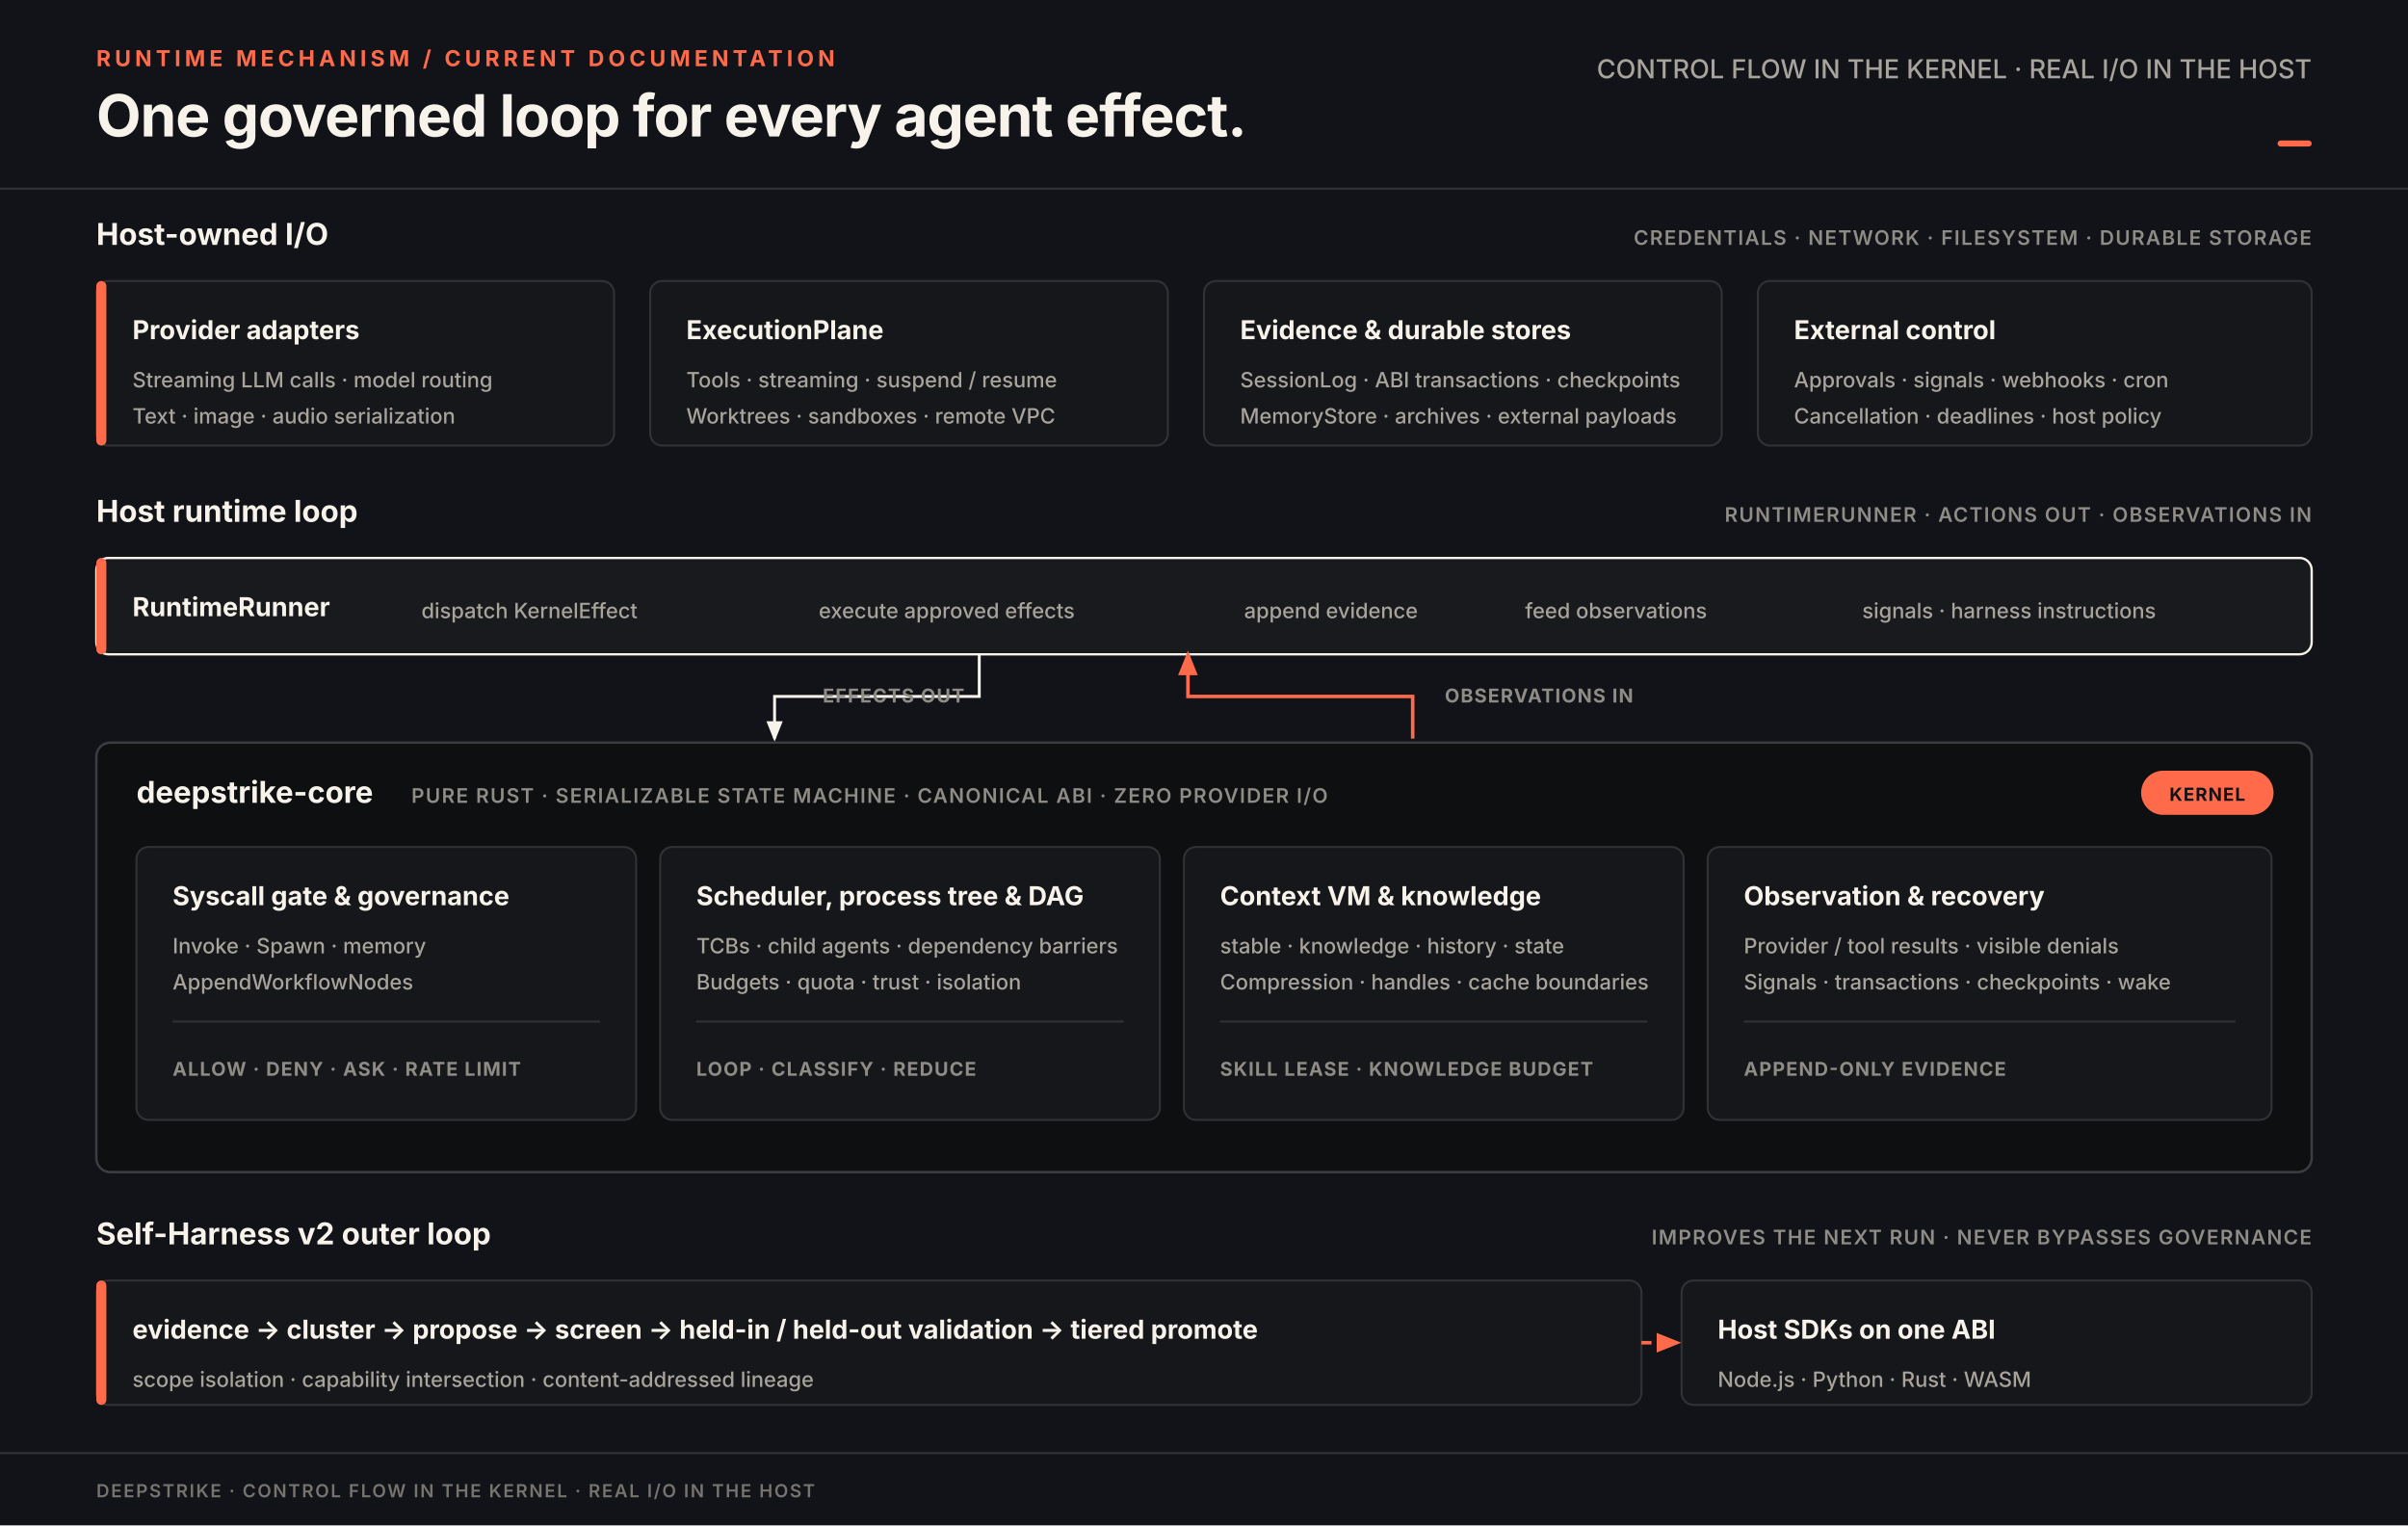
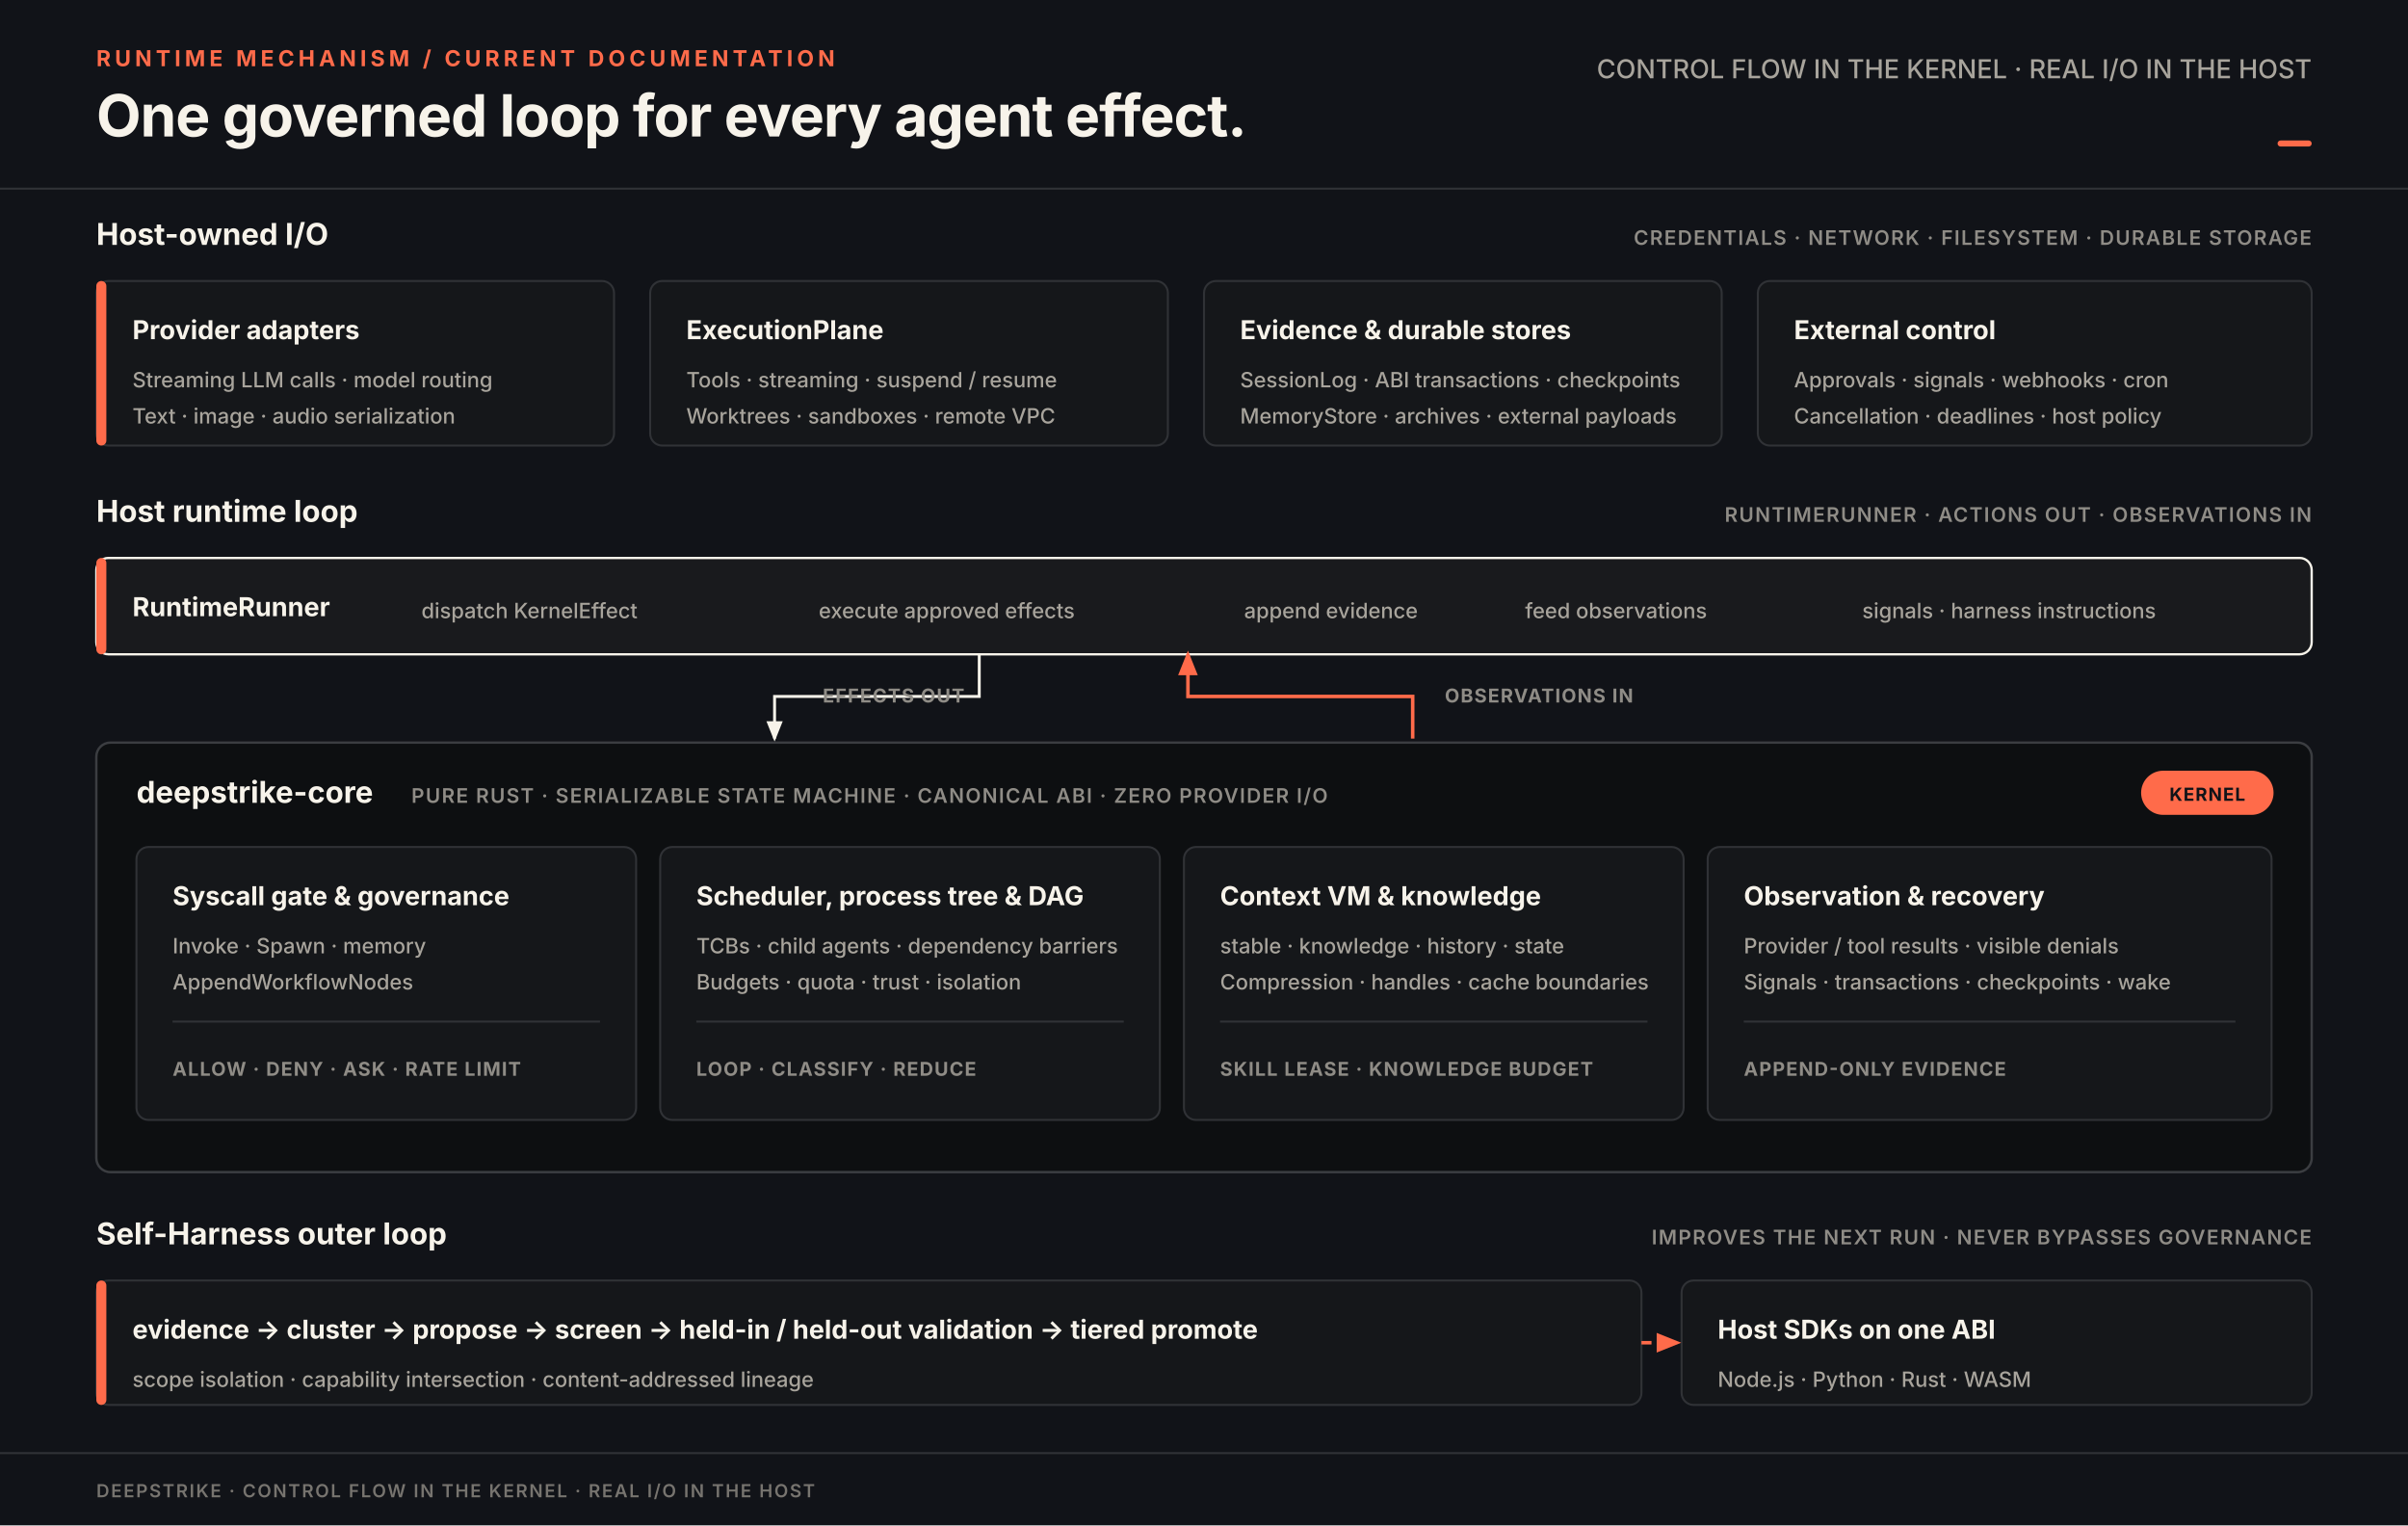
<svg xmlns="http://www.w3.org/2000/svg" viewBox="0 0 1200 760" role="img" aria-labelledby="title desc">
  <defs>
    <marker id="arrow-ivory" viewBox="0 0 10 10" refX="8.5" refY="5" markerWidth="7" markerHeight="7" orient="auto">
      <path d="M0 1 10 5 0 9Z" fill="#F7F3EA" />
    </marker>
    <marker id="arrow-coral" viewBox="0 0 10 10" refX="8.5" refY="5" markerWidth="7" markerHeight="7" orient="auto">
      <path d="M0 1 10 5 0 9Z" fill="#FF6B4A" />
    </marker>
    <style>
      text { font-family: Inter, ui-sans-serif, system-ui, -apple-system, "Segoe UI", "Noto Sans CJK SC", sans-serif; }
      .eyebrow { fill:#FF6B4A; font-size:11px; font-weight:700; letter-spacing:2px; }
      .title { fill:#F7F3EA; font-size:29px; font-weight:700; letter-spacing:-.45px; }
      .subtitle { fill:#A8A49C; font-size:13px; font-weight:450; }
      .section-title { fill:#F7F3EA; font-size:15px; font-weight:700; }
      .section-note { fill:#8F8C86; font-size:10px; font-weight:600; letter-spacing:.65px; }
      .card-title { fill:#F7F3EA; font-size:13px; font-weight:650; }
      .card-text { fill:#A8A49C; font-size:10.5px; font-weight:450; }
      .body { fill:#A8A49C; font-size:11px; font-weight:450; }
      .label { fill:#F7F3EA; font-size:11px; font-weight:650; }
      .micro { fill:#8F8C86; font-size:9.5px; font-weight:650; letter-spacing:.55px; }
      .pill-text { fill:#111318; font-size:9px; font-weight:750; letter-spacing:.5px; }
      .footer { fill:#77746F; font-size:9px; font-weight:600; letter-spacing:.8px; }
      .panel { fill:#15171A; stroke:#303236; stroke-width:1; }
      .panel-strong { fill:#191A1D; stroke:#F7F3EA; stroke-width:1.15; }
      .kernel { fill:#0D0F11; stroke:#3B3D41; stroke-width:1.2; }
      .soft { fill:#121316; stroke:#26282C; stroke-width:1; }
      .accent-fill { fill:#FF6B4A; }
      .pill.coral { fill:#FF6B4A; }
      .pill.ivory { fill:#F7F3EA; }
      .pill.muted { fill:#8F8C86; }
      .rule { fill:none; stroke:#303236; stroke-width:1; }
      .rule-coral { fill:none; stroke:#FF6B4A; stroke-width:1.2; }
      .flow { fill:none; stroke:#F7F3EA; stroke-width:1.45; marker-end:url(#arrow-ivory); }
      .flow-coral { stroke:#FF6B4A; stroke-width:1.75; marker-end:url(#arrow-coral); }
      .flow-dash { stroke-dasharray:5 5; }
    </style>
  </defs>
  <rect width="1200" height="760" fill="#111318" />
  <path d="M0 94H1200M0 724H1200" class="rule" />
  <text x="48" y="33" class="eyebrow" text-anchor="start">RUNTIME MECHANISM / CURRENT DOCUMENTATION</text>
  <text x="48" y="68" class="title" text-anchor="start">One governed loop for every agent effect.</text>
  <text x="1152" y="39" class="subtitle" text-anchor="end">CONTROL FLOW IN THE KERNEL · REAL I/O IN THE HOST</text>
  <rect x="1135" y="70" width="17" height="3" rx="1.5" class="accent-fill" />
  <text x="48" y="122" class="section-title" text-anchor="start">Host-owned I/O</text>
  <text x="1152" y="122" class="section-note" text-anchor="end">CREDENTIALS · NETWORK · FILESYSTEM · DURABLE STORAGE</text>
  <g>
    <rect x="48" y="140" width="258" height="82" rx="6" class="panel" />
    <rect x="48" y="140" width="5" height="82" rx="2.5" class="accent-fill" />
    <text x="66" y="169" class="card-title" text-anchor="start">Provider adapters</text>
    <text x="66" y="193" class="card-text" text-anchor="start">Streaming LLM calls · model routing</text>
    <text x="66" y="211" class="card-text" text-anchor="start">Text · image · audio serialization</text>
  </g>
  <g>
    <rect x="324" y="140" width="258" height="82" rx="6" class="panel" />
    <text x="342" y="169" class="card-title" text-anchor="start">ExecutionPlane</text>
    <text x="342" y="193" class="card-text" text-anchor="start">Tools · streaming · suspend / resume</text>
    <text x="342" y="211" class="card-text" text-anchor="start">Worktrees · sandboxes · remote VPC</text>
  </g>
  <g>
    <rect x="600" y="140" width="258" height="82" rx="6" class="panel" />
    <text x="618" y="169" class="card-title" text-anchor="start">Evidence &amp; durable stores</text>
    <text x="618" y="193" class="card-text" text-anchor="start">SessionLog · ABI transactions · checkpoints</text>
    <text x="618" y="211" class="card-text" text-anchor="start">MemoryStore · archives · external payloads</text>
  </g>
  <g>
    <rect x="876" y="140" width="276" height="82" rx="6" class="panel" />
    <text x="894" y="169" class="card-title" text-anchor="start">External control</text>
    <text x="894" y="193" class="card-text" text-anchor="start">Approvals · signals · webhooks · cron</text>
    <text x="894" y="211" class="card-text" text-anchor="start">Cancellation · deadlines · host policy</text>
  </g>
  <text x="48" y="260" class="section-title" text-anchor="start">Host runtime loop</text>
  <text x="1152" y="260" class="section-note" text-anchor="end">RUNTIMERUNNER · ACTIONS OUT · OBSERVATIONS IN</text>
  <g>
    <rect x="48" y="278" width="1104" height="48" rx="6" class="panel-strong" />
    <rect x="48" y="278" width="5" height="48" rx="2.5" class="accent-fill" />
    <text x="66" y="307" class="card-title" text-anchor="start">RuntimeRunner</text>
  </g>
  <text x="210" y="308" class="card-text" text-anchor="start">dispatch KernelEffect</text>
  <text x="408" y="308" class="card-text" text-anchor="start">execute approved effects</text>
  <text x="620" y="308" class="card-text" text-anchor="start">append evidence</text>
  <text x="760" y="308" class="card-text" text-anchor="start">feed observations</text>
  <text x="928" y="308" class="card-text" text-anchor="start">signals · harness instructions</text>
  <path d="M488 326V347H386V368" class="flow" />
  <path d="M704 368V347H592V326" class="flow flow-coral" />
  <text x="410" y="350" class="micro" text-anchor="start">EFFECTS OUT</text>
  <text x="720" y="350" class="micro" text-anchor="start">OBSERVATIONS IN</text>
  <rect x="48" y="370" width="1104" height="214" rx="7" class="kernel" />
  <text x="68" y="400" class="section-title" text-anchor="start">deepstrike-core</text>
  <text x="205" y="400" class="section-note" text-anchor="start">PURE RUST · SERIALIZABLE STATE MACHINE · CANONICAL ABI · ZERO PROVIDER I/O</text>
  <rect x="1067" y="384" width="66" height="22" rx="11" class="pill coral" />
  <text x="1100" y="399" class="pill-text" text-anchor="middle">KERNEL</text>
  <g>
    <rect x="68" y="422" width="249" height="136" rx="6" class="panel" />
    <text x="86" y="451" class="card-title" text-anchor="start">Syscall gate &amp; governance</text>
    <text x="86" y="475" class="card-text" text-anchor="start">Invoke · Spawn · memory</text>
    <text x="86" y="493" class="card-text" text-anchor="start">AppendWorkflowNodes</text>
  </g>
  <path d="M86 509H299" class="rule" />
  <text x="86" y="536" class="micro" text-anchor="start">ALLOW · DENY · ASK · RATE LIMIT</text>
  <g>
    <rect x="329" y="422" width="249" height="136" rx="6" class="panel" />
    <text x="347" y="451" class="card-title" text-anchor="start">Scheduler, process tree &amp; DAG</text>
    <text x="347" y="475" class="card-text" text-anchor="start">TCBs · child agents · dependency barriers</text>
    <text x="347" y="493" class="card-text" text-anchor="start">Budgets · quota · trust · isolation</text>
  </g>
  <path d="M347 509H560" class="rule" />
  <text x="347" y="536" class="micro" text-anchor="start">LOOP · CLASSIFY · REDUCE</text>
  <g>
    <rect x="590" y="422" width="249" height="136" rx="6" class="panel" />
    <text x="608" y="451" class="card-title" text-anchor="start">Context VM &amp; knowledge</text>
    <text x="608" y="475" class="card-text" text-anchor="start">stable · knowledge · history · state</text>
    <text x="608" y="493" class="card-text" text-anchor="start">Compression · handles · cache boundaries</text>
  </g>
  <path d="M608 509H821" class="rule" />
  <text x="608" y="536" class="micro" text-anchor="start">SKILL LEASE · KNOWLEDGE BUDGET</text>
  <g>
    <rect x="851" y="422" width="281" height="136" rx="6" class="panel" />
    <text x="869" y="451" class="card-title" text-anchor="start">Observation &amp; recovery</text>
    <text x="869" y="475" class="card-text" text-anchor="start">Provider / tool results · visible denials</text>
    <text x="869" y="493" class="card-text" text-anchor="start">Signals · transactions · checkpoints · wake</text>
  </g>
  <path d="M869 509H1114" class="rule" />
  <text x="869" y="536" class="micro" text-anchor="start">APPEND-ONLY EVIDENCE</text>
-   <text x="48" y="620" class="section-title" text-anchor="start">Self-Harness v2 outer loop</text>
+   <text x="48" y="620" class="section-title" text-anchor="start">Self-Harness outer loop</text>
  <text x="1152" y="620" class="section-note" text-anchor="end">IMPROVES THE NEXT RUN · NEVER BYPASSES GOVERNANCE</text>
  <g>
    <rect x="48" y="638" width="770" height="62" rx="6" class="panel" />
    <rect x="48" y="638" width="5" height="62" rx="2.5" class="accent-fill" />
    <text x="66" y="667" class="card-title" text-anchor="start">evidence → cluster → propose → screen → held-in / held-out validation → tiered promote</text>
    <text x="66" y="691" class="card-text" text-anchor="start">scope isolation · capability intersection · content-addressed lineage</text>
  </g>
  <g>
    <rect x="838" y="638" width="314" height="62" rx="6" class="panel" />
    <text x="856" y="667" class="card-title" text-anchor="start">Host SDKs on one ABI</text>
    <text x="856" y="691" class="card-text" text-anchor="start">Node.js · Python · Rust · WASM</text>
  </g>
  <path d="M818 669H836" class="flow flow-coral flow-dash" />
  <text x="48" y="746" class="footer" text-anchor="start">DEEPSTRIKE · CONTROL FLOW IN THE KERNEL · REAL I/O IN THE HOST</text>
</svg>
